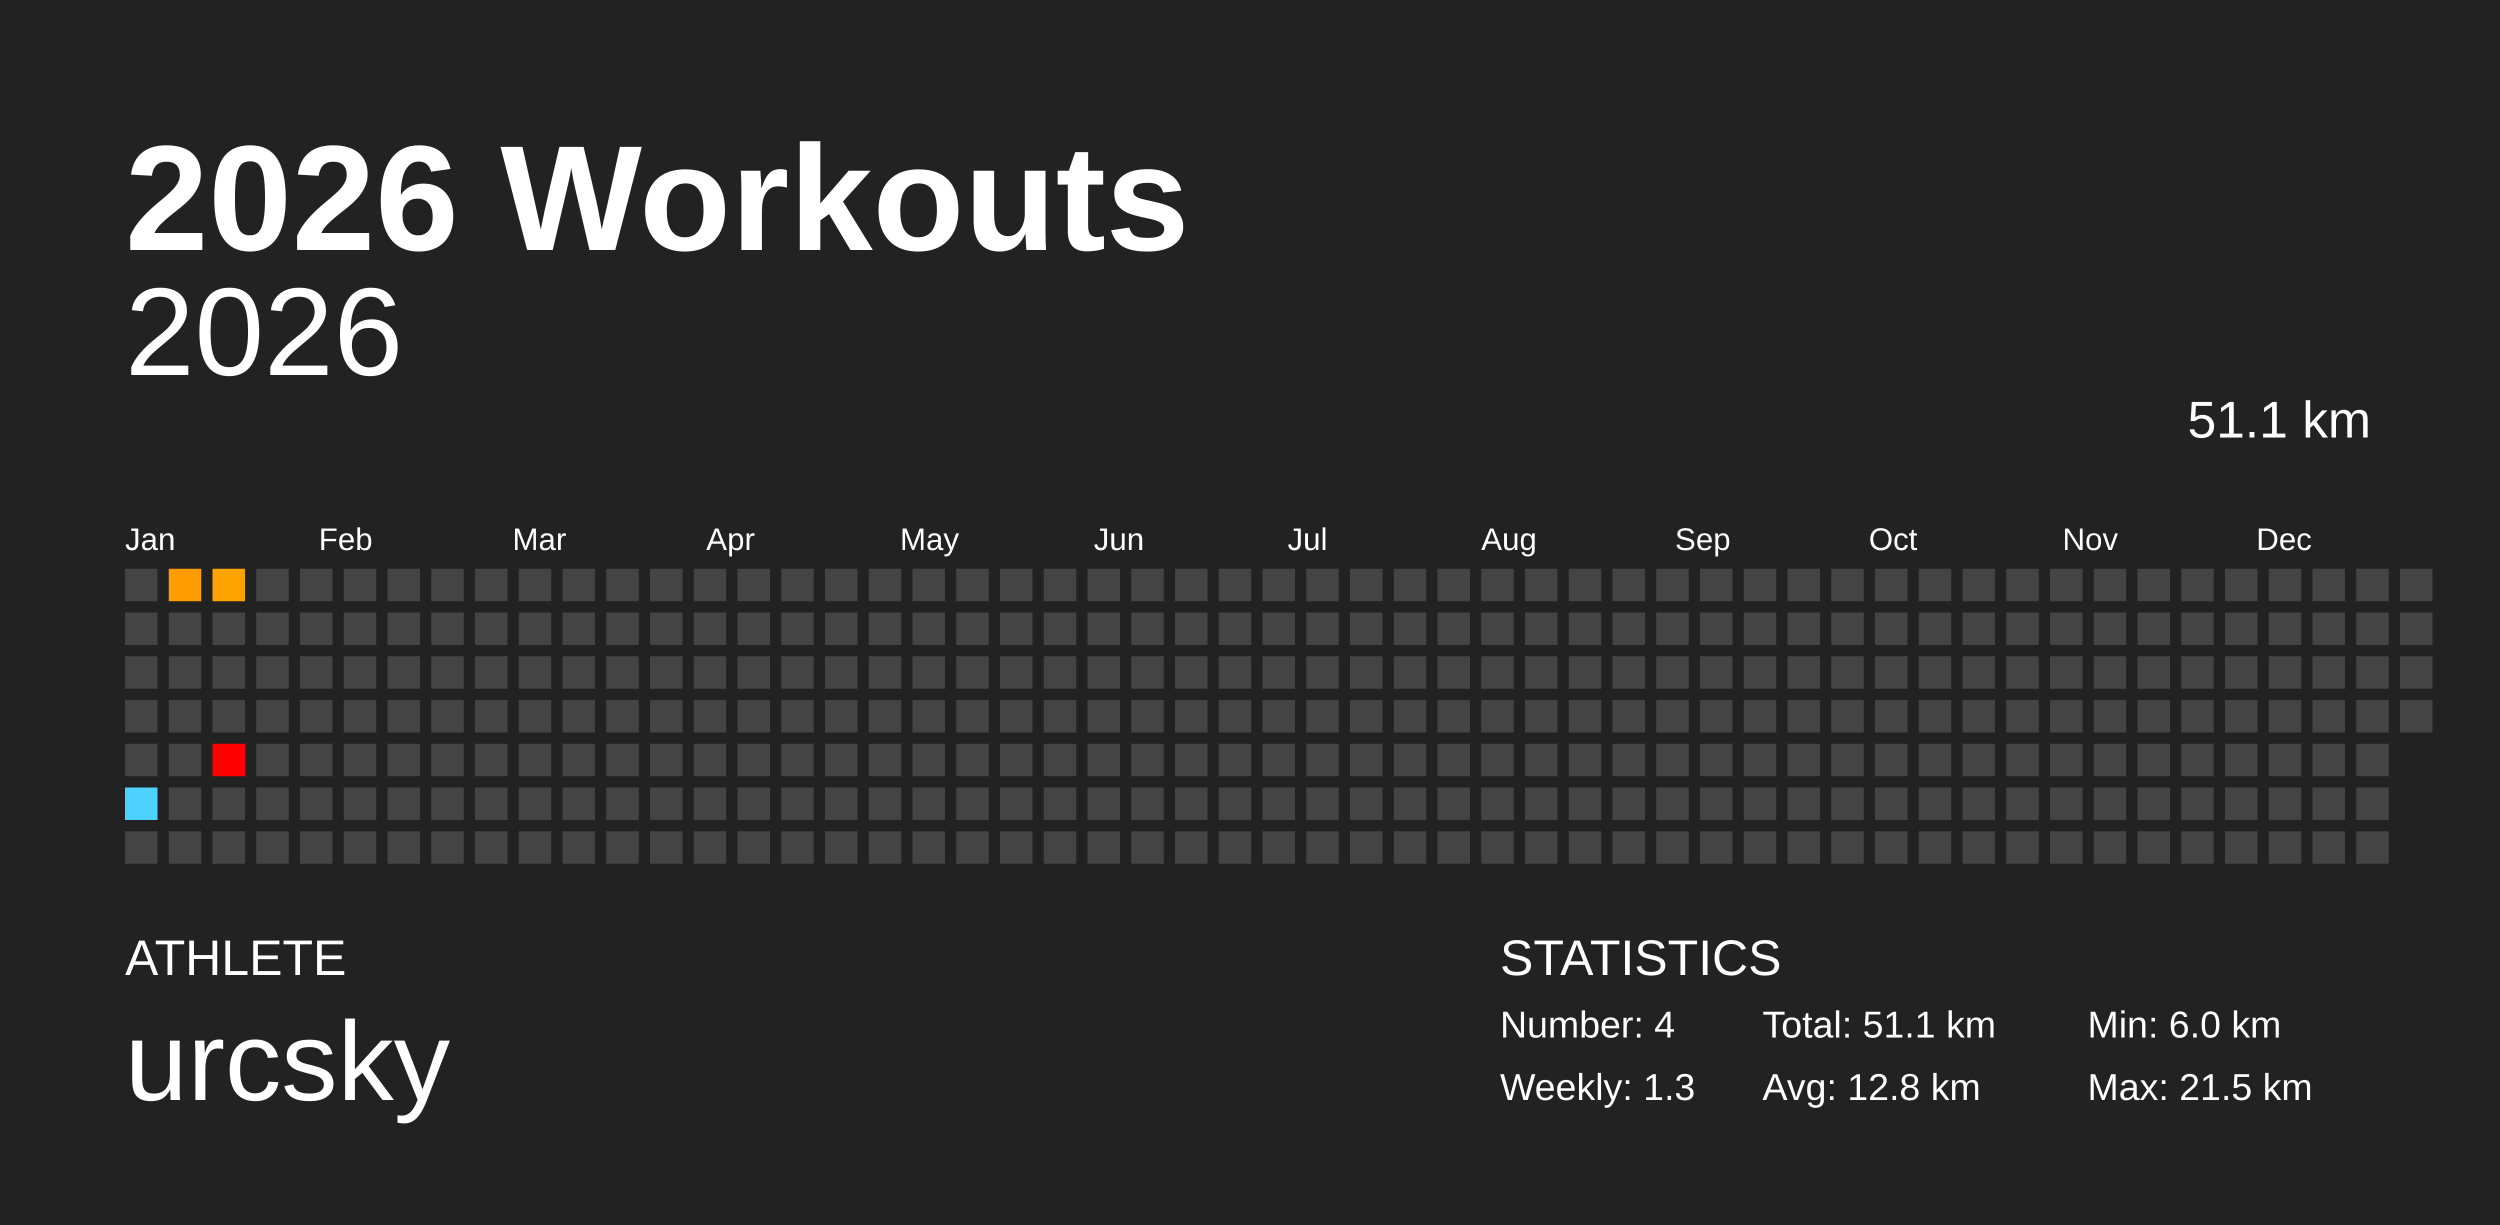
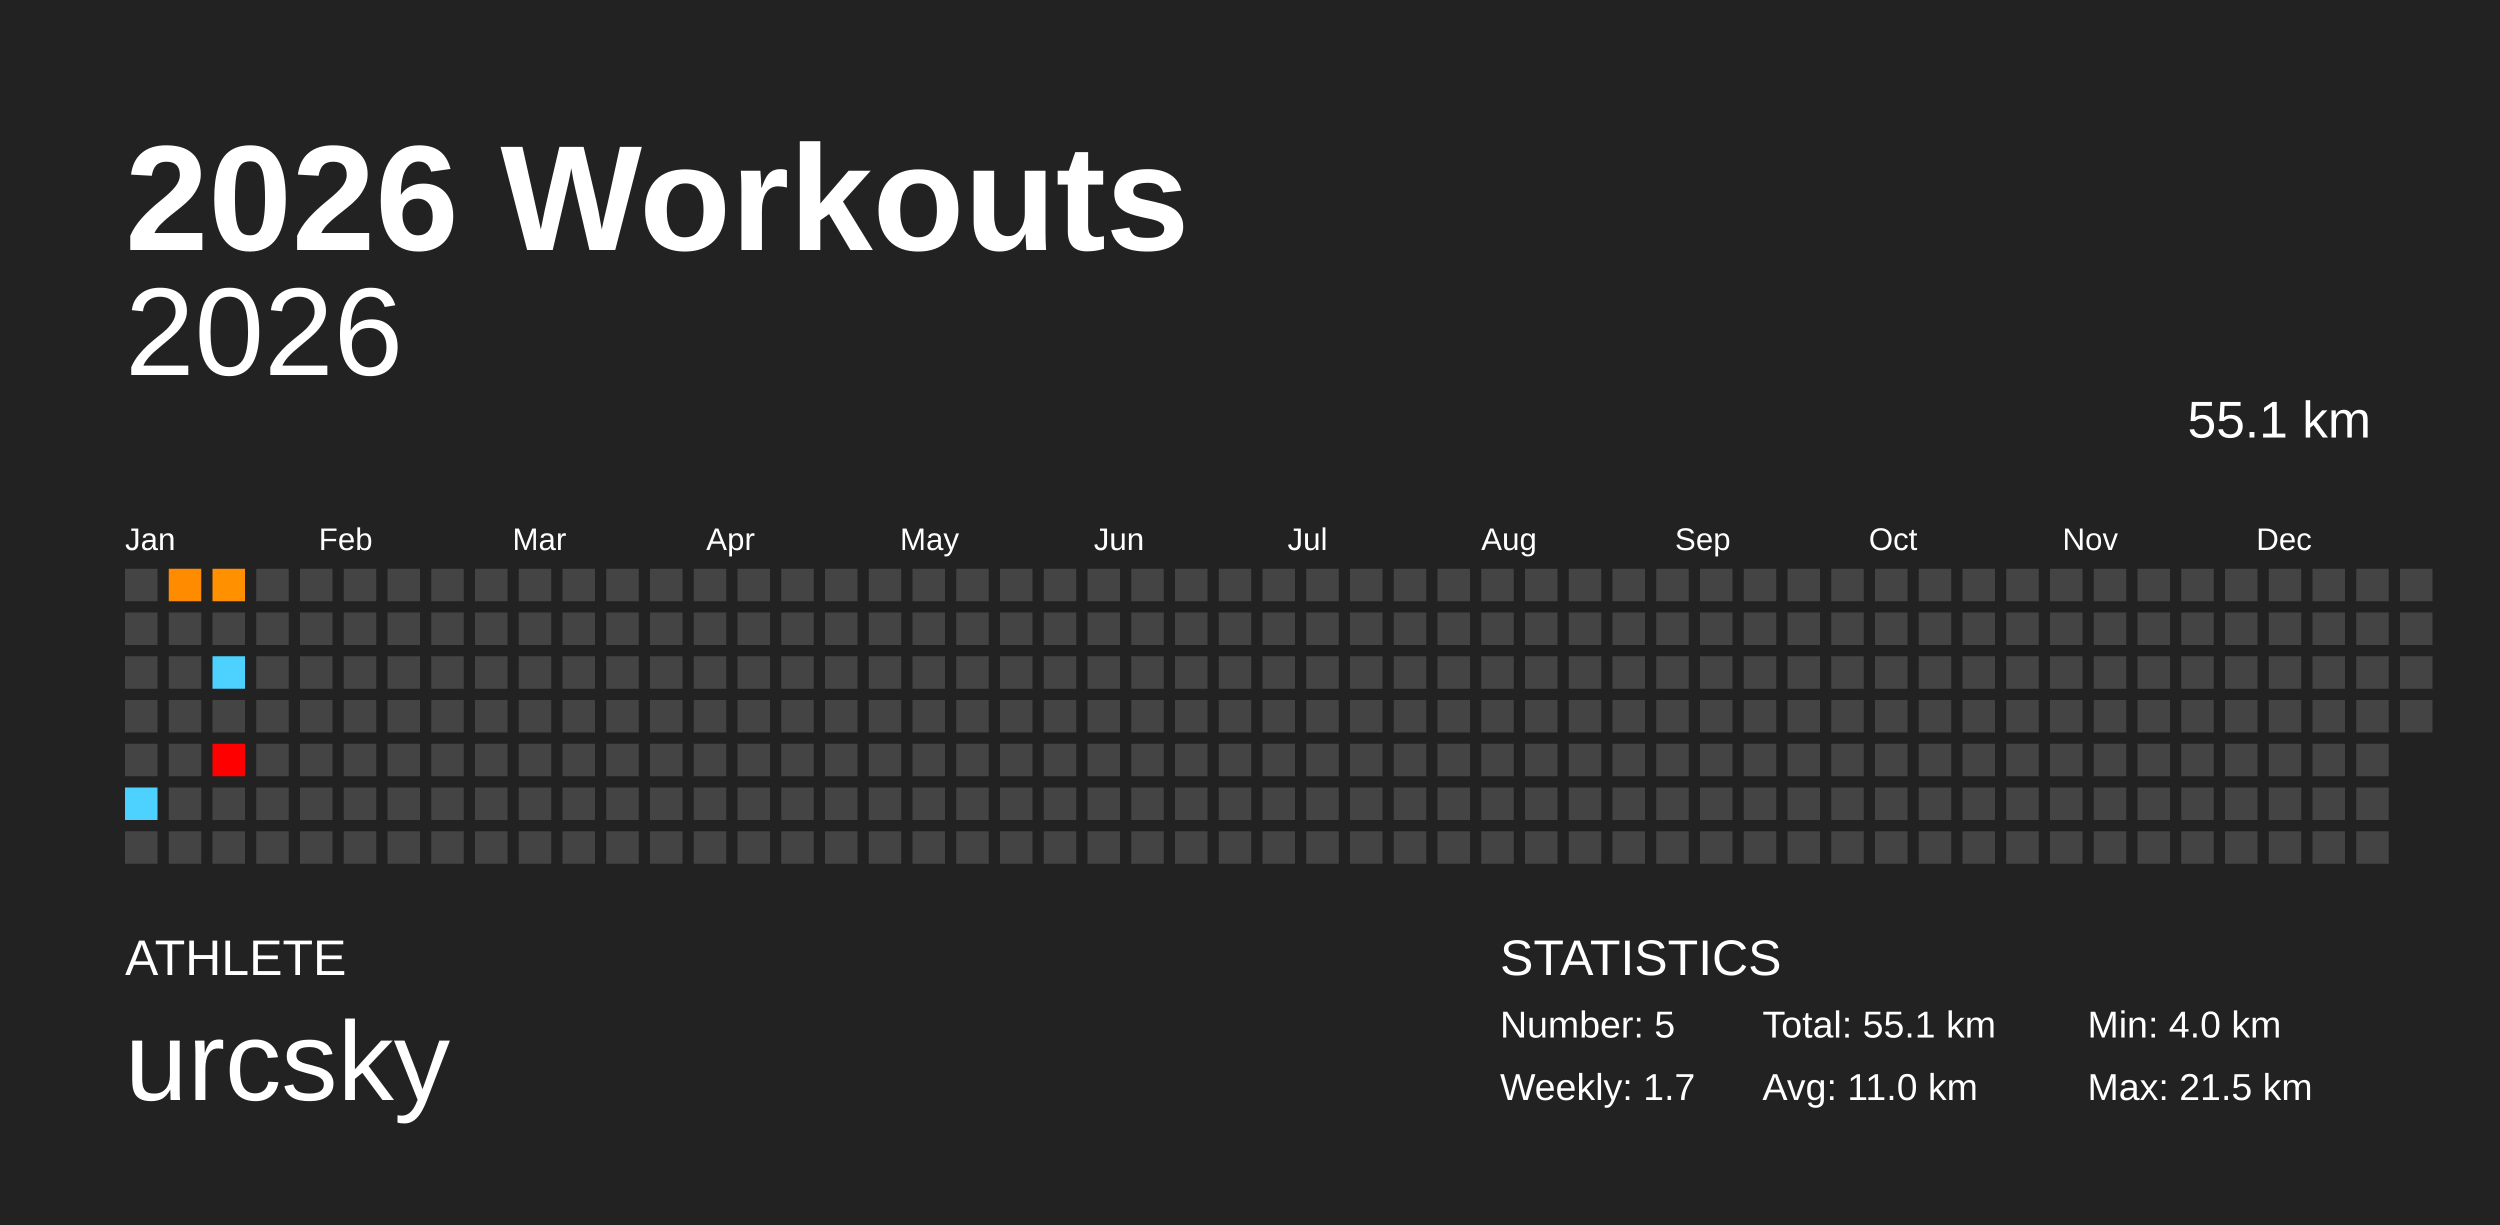
<svg xmlns="http://www.w3.org/2000/svg" baseProfile="full" height="98mm" version="1.1" viewBox="0,0,200,98" width="200mm">
  <defs />
  <rect fill="#222222" height="98" width="200" x="0" y="0" />
  <text fill="#FFFFFF" style="font-size:12px; font-family:Arial; font-weight:bold;" x="10" y="20">2026 Workouts</text>
  <text fill="#FFFFFF" style="font-size:4px; font-family:Arial" x="10" y="78">ATHLETE</text>
  <text fill="#FFFFFF" style="font-size:9px; font-family:Arial" x="10" y="88">urcsky</text>
  <text fill="#FFFFFF" style="font-size:4px; font-family:Arial" x="120" y="78">STATISTICS</text>
-   <text fill="#FFFFFF" style="font-size:3px; font-family:Arial" x="120" y="83">Number: 4</text>
-   <text fill="#FFFFFF" style="font-size:3px; font-family:Arial" x="120" y="88">Weekly: 1.3</text>
-   <text fill="#FFFFFF" style="font-size:3px; font-family:Arial" x="141" y="83">Total: 51.1 km</text>
-   <text fill="#FFFFFF" style="font-size:3px; font-family:Arial" x="141" y="88">Avg: 12.8 km</text>
-   <text fill="#FFFFFF" style="font-size:3px; font-family:Arial" x="167" y="83">Min: 6.0 km</text>
+   <text fill="#FFFFFF" style="font-size:3px; font-family:Arial" x="120" y="83">Number: 5</text>
+   <text fill="#FFFFFF" style="font-size:3px; font-family:Arial" x="120" y="88">Weekly: 1.7</text>
+   <text fill="#FFFFFF" style="font-size:3px; font-family:Arial" x="141" y="83">Total: 55.1 km</text>
+   <text fill="#FFFFFF" style="font-size:3px; font-family:Arial" x="141" y="88">Avg: 11.0 km</text>
+   <text fill="#FFFFFF" style="font-size:3px; font-family:Arial" x="167" y="83">Min: 4.0 km</text>
  <text fill="#FFFFFF" style="font-size:3px; font-family:Arial" x="167" y="88">Max: 21.5 km</text>
  <text alignment-baseline="hanging" fill="#FFFFFF" style="font-size:10.0px; font-family:Arial;" x="10" y="30">2026</text>
-   <text alignment-baseline="hanging" fill="#FFFFFF" style="font-size:4.125px; font-family:Arial;" x="175" y="35">51.1 km</text>
+   <text alignment-baseline="hanging" fill="#FFFFFF" style="font-size:4.125px; font-family:Arial;" x="175" y="35">55.1 km</text>
  <text fill="#FFFFFF" style="font-size:2.5px; font-family:Arial" x="10.0" y="44">Jan</text>
  <text fill="#FFFFFF" style="font-size:2.5px; font-family:Arial" x="25.5" y="44">Feb</text>
  <text fill="#FFFFFF" style="font-size:2.5px; font-family:Arial" x="41.0" y="44">Mar</text>
  <text fill="#FFFFFF" style="font-size:2.5px; font-family:Arial" x="56.5" y="44">Apr</text>
  <text fill="#FFFFFF" style="font-size:2.5px; font-family:Arial" x="72.0" y="44">May</text>
  <text fill="#FFFFFF" style="font-size:2.5px; font-family:Arial" x="87.5" y="44">Jun</text>
  <text fill="#FFFFFF" style="font-size:2.5px; font-family:Arial" x="103.0" y="44">Jul</text>
  <text fill="#FFFFFF" style="font-size:2.5px; font-family:Arial" x="118.5" y="44">Aug</text>
  <text fill="#FFFFFF" style="font-size:2.5px; font-family:Arial" x="134.0" y="44">Sep</text>
  <text fill="#FFFFFF" style="font-size:2.5px; font-family:Arial" x="149.5" y="44">Oct</text>
  <text fill="#FFFFFF" style="font-size:2.5px; font-family:Arial" x="165.0" y="44">Nov</text>
  <text fill="#FFFFFF" style="font-size:2.5px; font-family:Arial" x="180.5" y="44">Dec</text>
  <rect fill="#444444" height="2.6" width="2.6" x="10.0" y="45.5" />
  <rect fill="#444444" height="2.6" width="2.6" x="10.0" y="49.0" />
  <rect fill="#444444" height="2.6" width="2.6" x="10.0" y="52.5" />
  <rect fill="#444444" height="2.6" width="2.6" x="10.0" y="56.0" />
  <rect fill="#444444" height="2.6" width="2.6" x="10.0" y="59.5" />
  <rect fill="#4dd2ff" height="2.6" width="2.6" x="10.0" y="63.0" />
  <rect fill="#444444" height="2.6" width="2.6" x="10.0" y="66.5" />
-   <rect fill="#ff9d00" height="2.6" width="2.6" x="13.5" y="45.5" />
+   <rect fill="#ff8b00" height="2.6" width="2.6" x="13.5" y="45.5" />
  <rect fill="#444444" height="2.6" width="2.6" x="13.5" y="49.0" />
  <rect fill="#444444" height="2.6" width="2.6" x="13.5" y="52.5" />
  <rect fill="#444444" height="2.6" width="2.6" x="13.5" y="56.0" />
  <rect fill="#444444" height="2.6" width="2.6" x="13.5" y="59.5" />
  <rect fill="#444444" height="2.6" width="2.6" x="13.5" y="63.0" />
  <rect fill="#444444" height="2.6" width="2.6" x="13.5" y="66.5" />
-   <rect fill="#ffa300" height="2.6" width="2.6" x="17.0" y="45.5" />
+   <rect fill="#ff9000" height="2.6" width="2.6" x="17.0" y="45.5" />
  <rect fill="#444444" height="2.6" width="2.6" x="17.0" y="49.0" />
-   <rect fill="#444444" height="2.6" width="2.6" x="17.0" y="52.5" />
+   <rect fill="#4dd2ff" height="2.6" width="2.6" x="17.0" y="52.5" />
  <rect fill="#444444" height="2.6" width="2.6" x="17.0" y="56.0" />
  <rect fill="red" height="2.6" width="2.6" x="17.0" y="59.5" />
  <rect fill="#444444" height="2.6" width="2.6" x="17.0" y="63.0" />
  <rect fill="#444444" height="2.6" width="2.6" x="17.0" y="66.5" />
  <rect fill="#444444" height="2.6" width="2.6" x="20.5" y="45.5" />
  <rect fill="#444444" height="2.6" width="2.6" x="20.5" y="49.0" />
  <rect fill="#444444" height="2.6" width="2.6" x="20.5" y="52.5" />
  <rect fill="#444444" height="2.6" width="2.6" x="20.5" y="56.0" />
  <rect fill="#444444" height="2.6" width="2.6" x="20.5" y="59.5" />
  <rect fill="#444444" height="2.6" width="2.6" x="20.5" y="63.0" />
  <rect fill="#444444" height="2.6" width="2.6" x="20.5" y="66.5" />
  <rect fill="#444444" height="2.6" width="2.6" x="24.0" y="45.5" />
  <rect fill="#444444" height="2.6" width="2.6" x="24.0" y="49.0" />
  <rect fill="#444444" height="2.6" width="2.6" x="24.0" y="52.5" />
  <rect fill="#444444" height="2.6" width="2.6" x="24.0" y="56.0" />
  <rect fill="#444444" height="2.6" width="2.6" x="24.0" y="59.5" />
  <rect fill="#444444" height="2.6" width="2.6" x="24.0" y="63.0" />
  <rect fill="#444444" height="2.6" width="2.6" x="24.0" y="66.5" />
  <rect fill="#444444" height="2.6" width="2.6" x="27.5" y="45.5" />
  <rect fill="#444444" height="2.6" width="2.6" x="27.5" y="49.0" />
  <rect fill="#444444" height="2.6" width="2.6" x="27.5" y="52.5" />
  <rect fill="#444444" height="2.6" width="2.6" x="27.5" y="56.0" />
  <rect fill="#444444" height="2.6" width="2.6" x="27.5" y="59.5" />
  <rect fill="#444444" height="2.6" width="2.6" x="27.5" y="63.0" />
  <rect fill="#444444" height="2.6" width="2.6" x="27.5" y="66.5" />
  <rect fill="#444444" height="2.6" width="2.6" x="31.0" y="45.5" />
  <rect fill="#444444" height="2.6" width="2.6" x="31.0" y="49.0" />
  <rect fill="#444444" height="2.6" width="2.6" x="31.0" y="52.5" />
  <rect fill="#444444" height="2.6" width="2.6" x="31.0" y="56.0" />
  <rect fill="#444444" height="2.6" width="2.6" x="31.0" y="59.5" />
  <rect fill="#444444" height="2.6" width="2.6" x="31.0" y="63.0" />
  <rect fill="#444444" height="2.6" width="2.6" x="31.0" y="66.5" />
  <rect fill="#444444" height="2.6" width="2.6" x="34.5" y="45.5" />
  <rect fill="#444444" height="2.6" width="2.6" x="34.5" y="49.0" />
  <rect fill="#444444" height="2.6" width="2.6" x="34.5" y="52.5" />
  <rect fill="#444444" height="2.6" width="2.6" x="34.5" y="56.0" />
  <rect fill="#444444" height="2.6" width="2.6" x="34.5" y="59.5" />
  <rect fill="#444444" height="2.6" width="2.6" x="34.5" y="63.0" />
  <rect fill="#444444" height="2.6" width="2.6" x="34.5" y="66.5" />
  <rect fill="#444444" height="2.6" width="2.6" x="38.0" y="45.5" />
  <rect fill="#444444" height="2.6" width="2.6" x="38.0" y="49.0" />
  <rect fill="#444444" height="2.6" width="2.6" x="38.0" y="52.5" />
  <rect fill="#444444" height="2.6" width="2.6" x="38.0" y="56.0" />
  <rect fill="#444444" height="2.6" width="2.6" x="38.0" y="59.5" />
  <rect fill="#444444" height="2.6" width="2.6" x="38.0" y="63.0" />
  <rect fill="#444444" height="2.6" width="2.6" x="38.0" y="66.5" />
  <rect fill="#444444" height="2.6" width="2.6" x="41.5" y="45.5" />
  <rect fill="#444444" height="2.6" width="2.6" x="41.5" y="49.0" />
  <rect fill="#444444" height="2.6" width="2.6" x="41.5" y="52.5" />
  <rect fill="#444444" height="2.6" width="2.6" x="41.5" y="56.0" />
  <rect fill="#444444" height="2.6" width="2.6" x="41.5" y="59.5" />
  <rect fill="#444444" height="2.6" width="2.6" x="41.5" y="63.0" />
  <rect fill="#444444" height="2.6" width="2.6" x="41.5" y="66.5" />
  <rect fill="#444444" height="2.6" width="2.6" x="45.0" y="45.5" />
  <rect fill="#444444" height="2.6" width="2.6" x="45.0" y="49.0" />
  <rect fill="#444444" height="2.6" width="2.6" x="45.0" y="52.5" />
  <rect fill="#444444" height="2.6" width="2.6" x="45.0" y="56.0" />
  <rect fill="#444444" height="2.6" width="2.6" x="45.0" y="59.5" />
  <rect fill="#444444" height="2.6" width="2.6" x="45.0" y="63.0" />
  <rect fill="#444444" height="2.6" width="2.6" x="45.0" y="66.5" />
  <rect fill="#444444" height="2.6" width="2.6" x="48.5" y="45.5" />
  <rect fill="#444444" height="2.6" width="2.6" x="48.5" y="49.0" />
  <rect fill="#444444" height="2.6" width="2.6" x="48.5" y="52.5" />
  <rect fill="#444444" height="2.6" width="2.6" x="48.5" y="56.0" />
  <rect fill="#444444" height="2.6" width="2.6" x="48.5" y="59.5" />
  <rect fill="#444444" height="2.6" width="2.6" x="48.5" y="63.0" />
  <rect fill="#444444" height="2.6" width="2.6" x="48.5" y="66.5" />
  <rect fill="#444444" height="2.6" width="2.6" x="52.0" y="45.5" />
  <rect fill="#444444" height="2.6" width="2.6" x="52.0" y="49.0" />
  <rect fill="#444444" height="2.6" width="2.6" x="52.0" y="52.5" />
  <rect fill="#444444" height="2.6" width="2.6" x="52.0" y="56.0" />
  <rect fill="#444444" height="2.6" width="2.6" x="52.0" y="59.5" />
  <rect fill="#444444" height="2.6" width="2.6" x="52.0" y="63.0" />
  <rect fill="#444444" height="2.6" width="2.6" x="52.0" y="66.5" />
  <rect fill="#444444" height="2.6" width="2.6" x="55.5" y="45.5" />
  <rect fill="#444444" height="2.6" width="2.6" x="55.5" y="49.0" />
  <rect fill="#444444" height="2.6" width="2.6" x="55.5" y="52.5" />
  <rect fill="#444444" height="2.6" width="2.6" x="55.5" y="56.0" />
  <rect fill="#444444" height="2.6" width="2.6" x="55.5" y="59.5" />
  <rect fill="#444444" height="2.6" width="2.6" x="55.5" y="63.0" />
  <rect fill="#444444" height="2.6" width="2.6" x="55.5" y="66.5" />
  <rect fill="#444444" height="2.6" width="2.6" x="59.0" y="45.5" />
  <rect fill="#444444" height="2.6" width="2.6" x="59.0" y="49.0" />
  <rect fill="#444444" height="2.6" width="2.6" x="59.0" y="52.5" />
  <rect fill="#444444" height="2.6" width="2.6" x="59.0" y="56.0" />
  <rect fill="#444444" height="2.6" width="2.6" x="59.0" y="59.5" />
  <rect fill="#444444" height="2.6" width="2.6" x="59.0" y="63.0" />
  <rect fill="#444444" height="2.6" width="2.6" x="59.0" y="66.5" />
  <rect fill="#444444" height="2.6" width="2.6" x="62.5" y="45.5" />
  <rect fill="#444444" height="2.6" width="2.6" x="62.5" y="49.0" />
  <rect fill="#444444" height="2.6" width="2.6" x="62.5" y="52.5" />
  <rect fill="#444444" height="2.6" width="2.6" x="62.5" y="56.0" />
  <rect fill="#444444" height="2.6" width="2.6" x="62.5" y="59.5" />
  <rect fill="#444444" height="2.6" width="2.6" x="62.5" y="63.0" />
  <rect fill="#444444" height="2.6" width="2.6" x="62.5" y="66.5" />
  <rect fill="#444444" height="2.6" width="2.6" x="66.0" y="45.5" />
  <rect fill="#444444" height="2.6" width="2.6" x="66.0" y="49.0" />
  <rect fill="#444444" height="2.6" width="2.6" x="66.0" y="52.5" />
  <rect fill="#444444" height="2.6" width="2.6" x="66.0" y="56.0" />
  <rect fill="#444444" height="2.6" width="2.6" x="66.0" y="59.5" />
  <rect fill="#444444" height="2.6" width="2.6" x="66.0" y="63.0" />
  <rect fill="#444444" height="2.6" width="2.6" x="66.0" y="66.5" />
  <rect fill="#444444" height="2.6" width="2.6" x="69.5" y="45.5" />
  <rect fill="#444444" height="2.6" width="2.6" x="69.5" y="49.0" />
  <rect fill="#444444" height="2.6" width="2.6" x="69.5" y="52.5" />
  <rect fill="#444444" height="2.6" width="2.6" x="69.5" y="56.0" />
  <rect fill="#444444" height="2.6" width="2.6" x="69.5" y="59.5" />
  <rect fill="#444444" height="2.6" width="2.6" x="69.5" y="63.0" />
  <rect fill="#444444" height="2.6" width="2.6" x="69.5" y="66.5" />
  <rect fill="#444444" height="2.6" width="2.6" x="73.0" y="45.5" />
  <rect fill="#444444" height="2.6" width="2.6" x="73.0" y="49.0" />
  <rect fill="#444444" height="2.6" width="2.6" x="73.0" y="52.5" />
  <rect fill="#444444" height="2.6" width="2.6" x="73.0" y="56.0" />
  <rect fill="#444444" height="2.6" width="2.6" x="73.0" y="59.5" />
  <rect fill="#444444" height="2.6" width="2.6" x="73.0" y="63.0" />
  <rect fill="#444444" height="2.6" width="2.6" x="73.0" y="66.5" />
  <rect fill="#444444" height="2.6" width="2.6" x="76.5" y="45.5" />
  <rect fill="#444444" height="2.6" width="2.6" x="76.5" y="49.0" />
  <rect fill="#444444" height="2.6" width="2.6" x="76.5" y="52.5" />
  <rect fill="#444444" height="2.6" width="2.6" x="76.5" y="56.0" />
  <rect fill="#444444" height="2.6" width="2.6" x="76.5" y="59.5" />
  <rect fill="#444444" height="2.6" width="2.6" x="76.5" y="63.0" />
  <rect fill="#444444" height="2.6" width="2.6" x="76.5" y="66.5" />
  <rect fill="#444444" height="2.6" width="2.6" x="80.0" y="45.5" />
  <rect fill="#444444" height="2.6" width="2.6" x="80.0" y="49.0" />
  <rect fill="#444444" height="2.6" width="2.6" x="80.0" y="52.5" />
  <rect fill="#444444" height="2.6" width="2.6" x="80.0" y="56.0" />
  <rect fill="#444444" height="2.6" width="2.6" x="80.0" y="59.5" />
  <rect fill="#444444" height="2.6" width="2.6" x="80.0" y="63.0" />
  <rect fill="#444444" height="2.6" width="2.6" x="80.0" y="66.5" />
  <rect fill="#444444" height="2.6" width="2.6" x="83.5" y="45.5" />
  <rect fill="#444444" height="2.6" width="2.6" x="83.5" y="49.0" />
  <rect fill="#444444" height="2.6" width="2.6" x="83.5" y="52.5" />
  <rect fill="#444444" height="2.6" width="2.6" x="83.5" y="56.0" />
  <rect fill="#444444" height="2.6" width="2.6" x="83.5" y="59.5" />
  <rect fill="#444444" height="2.6" width="2.6" x="83.5" y="63.0" />
  <rect fill="#444444" height="2.6" width="2.6" x="83.5" y="66.5" />
  <rect fill="#444444" height="2.6" width="2.6" x="87.0" y="45.5" />
  <rect fill="#444444" height="2.6" width="2.6" x="87.0" y="49.0" />
  <rect fill="#444444" height="2.6" width="2.6" x="87.0" y="52.5" />
  <rect fill="#444444" height="2.6" width="2.6" x="87.0" y="56.0" />
  <rect fill="#444444" height="2.6" width="2.6" x="87.0" y="59.5" />
  <rect fill="#444444" height="2.6" width="2.6" x="87.0" y="63.0" />
  <rect fill="#444444" height="2.6" width="2.6" x="87.0" y="66.5" />
  <rect fill="#444444" height="2.6" width="2.6" x="90.5" y="45.5" />
  <rect fill="#444444" height="2.6" width="2.6" x="90.5" y="49.0" />
  <rect fill="#444444" height="2.6" width="2.6" x="90.5" y="52.5" />
  <rect fill="#444444" height="2.6" width="2.6" x="90.5" y="56.0" />
  <rect fill="#444444" height="2.6" width="2.6" x="90.5" y="59.5" />
  <rect fill="#444444" height="2.6" width="2.6" x="90.5" y="63.0" />
  <rect fill="#444444" height="2.6" width="2.6" x="90.5" y="66.5" />
  <rect fill="#444444" height="2.6" width="2.6" x="94.0" y="45.5" />
  <rect fill="#444444" height="2.6" width="2.6" x="94.0" y="49.0" />
  <rect fill="#444444" height="2.6" width="2.6" x="94.0" y="52.5" />
  <rect fill="#444444" height="2.6" width="2.6" x="94.0" y="56.0" />
  <rect fill="#444444" height="2.6" width="2.6" x="94.0" y="59.5" />
  <rect fill="#444444" height="2.6" width="2.6" x="94.0" y="63.0" />
  <rect fill="#444444" height="2.6" width="2.6" x="94.0" y="66.5" />
  <rect fill="#444444" height="2.6" width="2.6" x="97.5" y="45.5" />
  <rect fill="#444444" height="2.6" width="2.6" x="97.5" y="49.0" />
  <rect fill="#444444" height="2.6" width="2.6" x="97.5" y="52.5" />
  <rect fill="#444444" height="2.6" width="2.6" x="97.5" y="56.0" />
  <rect fill="#444444" height="2.6" width="2.6" x="97.5" y="59.5" />
  <rect fill="#444444" height="2.6" width="2.6" x="97.5" y="63.0" />
  <rect fill="#444444" height="2.6" width="2.6" x="97.5" y="66.5" />
  <rect fill="#444444" height="2.6" width="2.6" x="101.0" y="45.5" />
  <rect fill="#444444" height="2.6" width="2.6" x="101.0" y="49.0" />
  <rect fill="#444444" height="2.6" width="2.6" x="101.0" y="52.5" />
  <rect fill="#444444" height="2.6" width="2.6" x="101.0" y="56.0" />
  <rect fill="#444444" height="2.6" width="2.6" x="101.0" y="59.5" />
  <rect fill="#444444" height="2.6" width="2.6" x="101.0" y="63.0" />
  <rect fill="#444444" height="2.6" width="2.6" x="101.0" y="66.5" />
  <rect fill="#444444" height="2.6" width="2.6" x="104.5" y="45.5" />
  <rect fill="#444444" height="2.6" width="2.6" x="104.5" y="49.0" />
  <rect fill="#444444" height="2.6" width="2.6" x="104.5" y="52.5" />
  <rect fill="#444444" height="2.6" width="2.6" x="104.5" y="56.0" />
  <rect fill="#444444" height="2.6" width="2.6" x="104.5" y="59.5" />
  <rect fill="#444444" height="2.6" width="2.6" x="104.5" y="63.0" />
  <rect fill="#444444" height="2.6" width="2.6" x="104.5" y="66.5" />
  <rect fill="#444444" height="2.6" width="2.6" x="108.0" y="45.5" />
  <rect fill="#444444" height="2.6" width="2.6" x="108.0" y="49.0" />
  <rect fill="#444444" height="2.6" width="2.6" x="108.0" y="52.5" />
  <rect fill="#444444" height="2.6" width="2.6" x="108.0" y="56.0" />
  <rect fill="#444444" height="2.6" width="2.6" x="108.0" y="59.5" />
  <rect fill="#444444" height="2.6" width="2.6" x="108.0" y="63.0" />
  <rect fill="#444444" height="2.6" width="2.6" x="108.0" y="66.5" />
  <rect fill="#444444" height="2.6" width="2.6" x="111.5" y="45.5" />
  <rect fill="#444444" height="2.6" width="2.6" x="111.5" y="49.0" />
  <rect fill="#444444" height="2.6" width="2.6" x="111.5" y="52.5" />
  <rect fill="#444444" height="2.6" width="2.6" x="111.5" y="56.0" />
  <rect fill="#444444" height="2.6" width="2.6" x="111.5" y="59.5" />
  <rect fill="#444444" height="2.6" width="2.6" x="111.5" y="63.0" />
  <rect fill="#444444" height="2.6" width="2.6" x="111.5" y="66.5" />
  <rect fill="#444444" height="2.6" width="2.6" x="115.0" y="45.5" />
  <rect fill="#444444" height="2.6" width="2.6" x="115.0" y="49.0" />
  <rect fill="#444444" height="2.6" width="2.6" x="115.0" y="52.5" />
  <rect fill="#444444" height="2.6" width="2.6" x="115.0" y="56.0" />
  <rect fill="#444444" height="2.6" width="2.6" x="115.0" y="59.5" />
  <rect fill="#444444" height="2.6" width="2.6" x="115.0" y="63.0" />
  <rect fill="#444444" height="2.6" width="2.6" x="115.0" y="66.5" />
  <rect fill="#444444" height="2.6" width="2.6" x="118.5" y="45.5" />
  <rect fill="#444444" height="2.6" width="2.6" x="118.5" y="49.0" />
  <rect fill="#444444" height="2.6" width="2.6" x="118.5" y="52.5" />
  <rect fill="#444444" height="2.6" width="2.6" x="118.5" y="56.0" />
  <rect fill="#444444" height="2.6" width="2.6" x="118.5" y="59.5" />
  <rect fill="#444444" height="2.6" width="2.6" x="118.5" y="63.0" />
  <rect fill="#444444" height="2.6" width="2.6" x="118.5" y="66.5" />
  <rect fill="#444444" height="2.6" width="2.6" x="122.0" y="45.5" />
  <rect fill="#444444" height="2.6" width="2.6" x="122.0" y="49.0" />
  <rect fill="#444444" height="2.6" width="2.6" x="122.0" y="52.5" />
  <rect fill="#444444" height="2.6" width="2.6" x="122.0" y="56.0" />
  <rect fill="#444444" height="2.6" width="2.6" x="122.0" y="59.5" />
  <rect fill="#444444" height="2.6" width="2.6" x="122.0" y="63.0" />
  <rect fill="#444444" height="2.6" width="2.6" x="122.0" y="66.5" />
  <rect fill="#444444" height="2.6" width="2.6" x="125.5" y="45.5" />
  <rect fill="#444444" height="2.6" width="2.6" x="125.5" y="49.0" />
  <rect fill="#444444" height="2.6" width="2.6" x="125.5" y="52.5" />
  <rect fill="#444444" height="2.6" width="2.6" x="125.5" y="56.0" />
  <rect fill="#444444" height="2.6" width="2.6" x="125.5" y="59.5" />
  <rect fill="#444444" height="2.6" width="2.6" x="125.5" y="63.0" />
  <rect fill="#444444" height="2.6" width="2.6" x="125.5" y="66.5" />
  <rect fill="#444444" height="2.6" width="2.6" x="129.0" y="45.5" />
  <rect fill="#444444" height="2.6" width="2.6" x="129.0" y="49.0" />
  <rect fill="#444444" height="2.6" width="2.6" x="129.0" y="52.5" />
  <rect fill="#444444" height="2.6" width="2.6" x="129.0" y="56.0" />
  <rect fill="#444444" height="2.6" width="2.6" x="129.0" y="59.5" />
  <rect fill="#444444" height="2.6" width="2.6" x="129.0" y="63.0" />
  <rect fill="#444444" height="2.6" width="2.6" x="129.0" y="66.5" />
  <rect fill="#444444" height="2.6" width="2.6" x="132.5" y="45.5" />
  <rect fill="#444444" height="2.6" width="2.6" x="132.5" y="49.0" />
  <rect fill="#444444" height="2.6" width="2.6" x="132.5" y="52.5" />
  <rect fill="#444444" height="2.6" width="2.6" x="132.5" y="56.0" />
  <rect fill="#444444" height="2.6" width="2.6" x="132.5" y="59.5" />
  <rect fill="#444444" height="2.6" width="2.6" x="132.5" y="63.0" />
  <rect fill="#444444" height="2.6" width="2.6" x="132.5" y="66.5" />
  <rect fill="#444444" height="2.6" width="2.6" x="136.0" y="45.5" />
  <rect fill="#444444" height="2.6" width="2.6" x="136.0" y="49.0" />
  <rect fill="#444444" height="2.6" width="2.6" x="136.0" y="52.5" />
  <rect fill="#444444" height="2.6" width="2.6" x="136.0" y="56.0" />
  <rect fill="#444444" height="2.6" width="2.6" x="136.0" y="59.5" />
  <rect fill="#444444" height="2.6" width="2.6" x="136.0" y="63.0" />
  <rect fill="#444444" height="2.6" width="2.6" x="136.0" y="66.5" />
  <rect fill="#444444" height="2.6" width="2.6" x="139.5" y="45.5" />
  <rect fill="#444444" height="2.6" width="2.6" x="139.5" y="49.0" />
  <rect fill="#444444" height="2.6" width="2.6" x="139.5" y="52.5" />
  <rect fill="#444444" height="2.6" width="2.6" x="139.5" y="56.0" />
  <rect fill="#444444" height="2.6" width="2.6" x="139.5" y="59.5" />
  <rect fill="#444444" height="2.6" width="2.6" x="139.5" y="63.0" />
  <rect fill="#444444" height="2.6" width="2.6" x="139.5" y="66.5" />
  <rect fill="#444444" height="2.6" width="2.6" x="143.0" y="45.5" />
  <rect fill="#444444" height="2.6" width="2.6" x="143.0" y="49.0" />
  <rect fill="#444444" height="2.6" width="2.6" x="143.0" y="52.5" />
  <rect fill="#444444" height="2.6" width="2.6" x="143.0" y="56.0" />
  <rect fill="#444444" height="2.6" width="2.6" x="143.0" y="59.5" />
  <rect fill="#444444" height="2.6" width="2.6" x="143.0" y="63.0" />
  <rect fill="#444444" height="2.6" width="2.6" x="143.0" y="66.5" />
  <rect fill="#444444" height="2.6" width="2.6" x="146.5" y="45.5" />
  <rect fill="#444444" height="2.6" width="2.6" x="146.5" y="49.0" />
  <rect fill="#444444" height="2.6" width="2.6" x="146.5" y="52.5" />
  <rect fill="#444444" height="2.6" width="2.6" x="146.5" y="56.0" />
  <rect fill="#444444" height="2.6" width="2.6" x="146.5" y="59.5" />
  <rect fill="#444444" height="2.6" width="2.6" x="146.5" y="63.0" />
  <rect fill="#444444" height="2.6" width="2.6" x="146.5" y="66.5" />
  <rect fill="#444444" height="2.6" width="2.6" x="150.0" y="45.5" />
  <rect fill="#444444" height="2.6" width="2.6" x="150.0" y="49.0" />
  <rect fill="#444444" height="2.6" width="2.6" x="150.0" y="52.5" />
  <rect fill="#444444" height="2.6" width="2.6" x="150.0" y="56.0" />
  <rect fill="#444444" height="2.6" width="2.6" x="150.0" y="59.5" />
  <rect fill="#444444" height="2.6" width="2.6" x="150.0" y="63.0" />
  <rect fill="#444444" height="2.6" width="2.6" x="150.0" y="66.5" />
  <rect fill="#444444" height="2.6" width="2.6" x="153.5" y="45.5" />
  <rect fill="#444444" height="2.6" width="2.6" x="153.5" y="49.0" />
  <rect fill="#444444" height="2.6" width="2.6" x="153.5" y="52.5" />
  <rect fill="#444444" height="2.6" width="2.6" x="153.5" y="56.0" />
  <rect fill="#444444" height="2.6" width="2.6" x="153.5" y="59.5" />
  <rect fill="#444444" height="2.6" width="2.6" x="153.5" y="63.0" />
  <rect fill="#444444" height="2.6" width="2.6" x="153.5" y="66.5" />
  <rect fill="#444444" height="2.6" width="2.6" x="157.0" y="45.5" />
  <rect fill="#444444" height="2.6" width="2.6" x="157.0" y="49.0" />
  <rect fill="#444444" height="2.6" width="2.6" x="157.0" y="52.5" />
  <rect fill="#444444" height="2.6" width="2.6" x="157.0" y="56.0" />
  <rect fill="#444444" height="2.6" width="2.6" x="157.0" y="59.5" />
  <rect fill="#444444" height="2.6" width="2.6" x="157.0" y="63.0" />
  <rect fill="#444444" height="2.6" width="2.6" x="157.0" y="66.5" />
  <rect fill="#444444" height="2.6" width="2.6" x="160.5" y="45.5" />
  <rect fill="#444444" height="2.6" width="2.6" x="160.5" y="49.0" />
  <rect fill="#444444" height="2.6" width="2.6" x="160.5" y="52.5" />
  <rect fill="#444444" height="2.6" width="2.6" x="160.5" y="56.0" />
  <rect fill="#444444" height="2.6" width="2.6" x="160.5" y="59.5" />
  <rect fill="#444444" height="2.6" width="2.6" x="160.5" y="63.0" />
  <rect fill="#444444" height="2.6" width="2.6" x="160.5" y="66.5" />
  <rect fill="#444444" height="2.6" width="2.6" x="164.0" y="45.5" />
  <rect fill="#444444" height="2.6" width="2.6" x="164.0" y="49.0" />
  <rect fill="#444444" height="2.6" width="2.6" x="164.0" y="52.5" />
  <rect fill="#444444" height="2.6" width="2.6" x="164.0" y="56.0" />
  <rect fill="#444444" height="2.6" width="2.6" x="164.0" y="59.5" />
  <rect fill="#444444" height="2.6" width="2.6" x="164.0" y="63.0" />
  <rect fill="#444444" height="2.6" width="2.6" x="164.0" y="66.5" />
  <rect fill="#444444" height="2.6" width="2.6" x="167.5" y="45.5" />
  <rect fill="#444444" height="2.6" width="2.6" x="167.5" y="49.0" />
  <rect fill="#444444" height="2.6" width="2.6" x="167.5" y="52.5" />
  <rect fill="#444444" height="2.6" width="2.6" x="167.5" y="56.0" />
  <rect fill="#444444" height="2.6" width="2.6" x="167.5" y="59.5" />
  <rect fill="#444444" height="2.6" width="2.6" x="167.5" y="63.0" />
  <rect fill="#444444" height="2.6" width="2.6" x="167.5" y="66.5" />
  <rect fill="#444444" height="2.6" width="2.6" x="171.0" y="45.5" />
  <rect fill="#444444" height="2.6" width="2.6" x="171.0" y="49.0" />
  <rect fill="#444444" height="2.6" width="2.6" x="171.0" y="52.5" />
  <rect fill="#444444" height="2.6" width="2.6" x="171.0" y="56.0" />
  <rect fill="#444444" height="2.6" width="2.6" x="171.0" y="59.5" />
  <rect fill="#444444" height="2.6" width="2.6" x="171.0" y="63.0" />
  <rect fill="#444444" height="2.6" width="2.6" x="171.0" y="66.5" />
  <rect fill="#444444" height="2.6" width="2.6" x="174.5" y="45.5" />
  <rect fill="#444444" height="2.6" width="2.6" x="174.5" y="49.0" />
  <rect fill="#444444" height="2.6" width="2.6" x="174.5" y="52.5" />
  <rect fill="#444444" height="2.6" width="2.6" x="174.5" y="56.0" />
  <rect fill="#444444" height="2.6" width="2.6" x="174.5" y="59.5" />
  <rect fill="#444444" height="2.6" width="2.6" x="174.5" y="63.0" />
  <rect fill="#444444" height="2.6" width="2.6" x="174.5" y="66.5" />
  <rect fill="#444444" height="2.6" width="2.6" x="178.0" y="45.5" />
  <rect fill="#444444" height="2.6" width="2.6" x="178.0" y="49.0" />
  <rect fill="#444444" height="2.6" width="2.6" x="178.0" y="52.5" />
  <rect fill="#444444" height="2.6" width="2.6" x="178.0" y="56.0" />
  <rect fill="#444444" height="2.6" width="2.6" x="178.0" y="59.5" />
  <rect fill="#444444" height="2.6" width="2.6" x="178.0" y="63.0" />
  <rect fill="#444444" height="2.6" width="2.6" x="178.0" y="66.5" />
  <rect fill="#444444" height="2.6" width="2.6" x="181.5" y="45.5" />
  <rect fill="#444444" height="2.6" width="2.6" x="181.5" y="49.0" />
  <rect fill="#444444" height="2.6" width="2.6" x="181.5" y="52.5" />
  <rect fill="#444444" height="2.6" width="2.6" x="181.5" y="56.0" />
  <rect fill="#444444" height="2.6" width="2.6" x="181.5" y="59.5" />
  <rect fill="#444444" height="2.6" width="2.6" x="181.5" y="63.0" />
  <rect fill="#444444" height="2.6" width="2.6" x="181.5" y="66.5" />
  <rect fill="#444444" height="2.6" width="2.6" x="185.0" y="45.5" />
  <rect fill="#444444" height="2.6" width="2.6" x="185.0" y="49.0" />
  <rect fill="#444444" height="2.6" width="2.6" x="185.0" y="52.5" />
  <rect fill="#444444" height="2.6" width="2.6" x="185.0" y="56.0" />
  <rect fill="#444444" height="2.6" width="2.6" x="185.0" y="59.5" />
  <rect fill="#444444" height="2.6" width="2.6" x="185.0" y="63.0" />
  <rect fill="#444444" height="2.6" width="2.6" x="185.0" y="66.5" />
  <rect fill="#444444" height="2.6" width="2.6" x="188.5" y="45.5" />
  <rect fill="#444444" height="2.6" width="2.6" x="188.5" y="49.0" />
  <rect fill="#444444" height="2.6" width="2.6" x="188.5" y="52.5" />
  <rect fill="#444444" height="2.6" width="2.6" x="188.5" y="56.0" />
  <rect fill="#444444" height="2.6" width="2.6" x="188.5" y="59.5" />
  <rect fill="#444444" height="2.6" width="2.6" x="188.5" y="63.0" />
  <rect fill="#444444" height="2.6" width="2.6" x="188.5" y="66.5" />
  <rect fill="#444444" height="2.6" width="2.6" x="192.0" y="45.5" />
  <rect fill="#444444" height="2.6" width="2.6" x="192.0" y="49.0" />
  <rect fill="#444444" height="2.6" width="2.6" x="192.0" y="52.5" />
  <rect fill="#444444" height="2.6" width="2.6" x="192.0" y="56.0" />
</svg>
